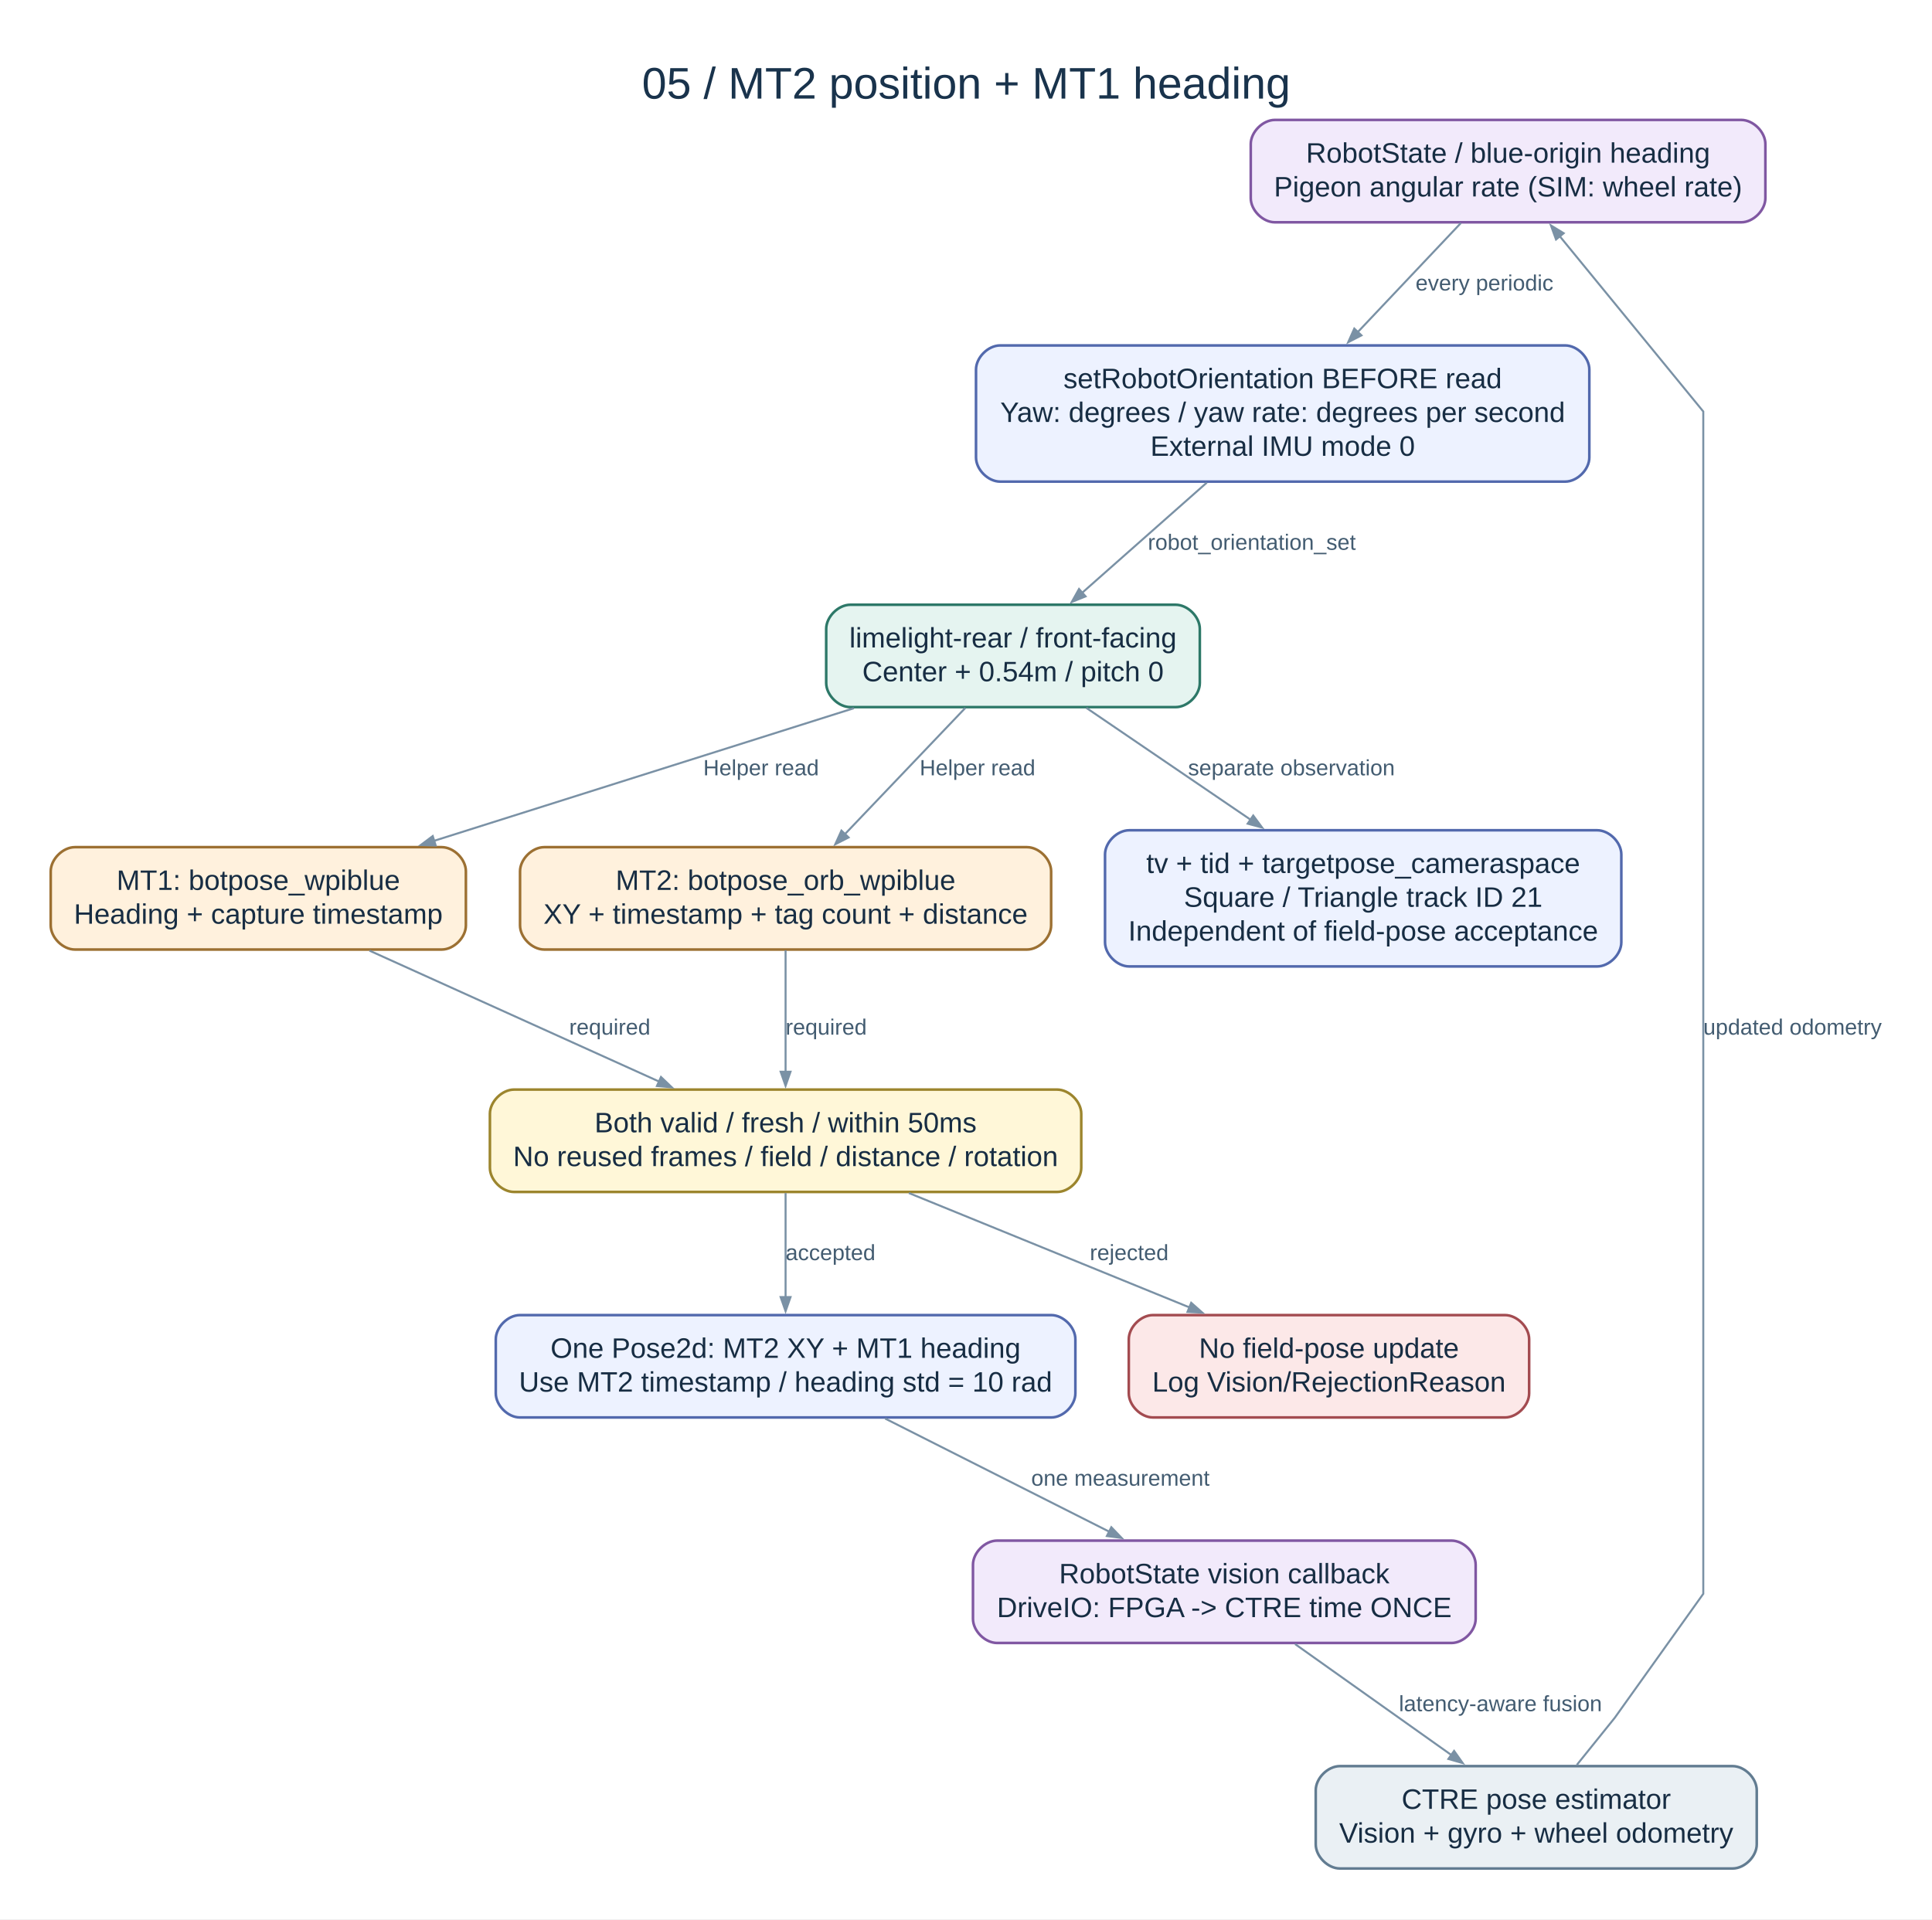
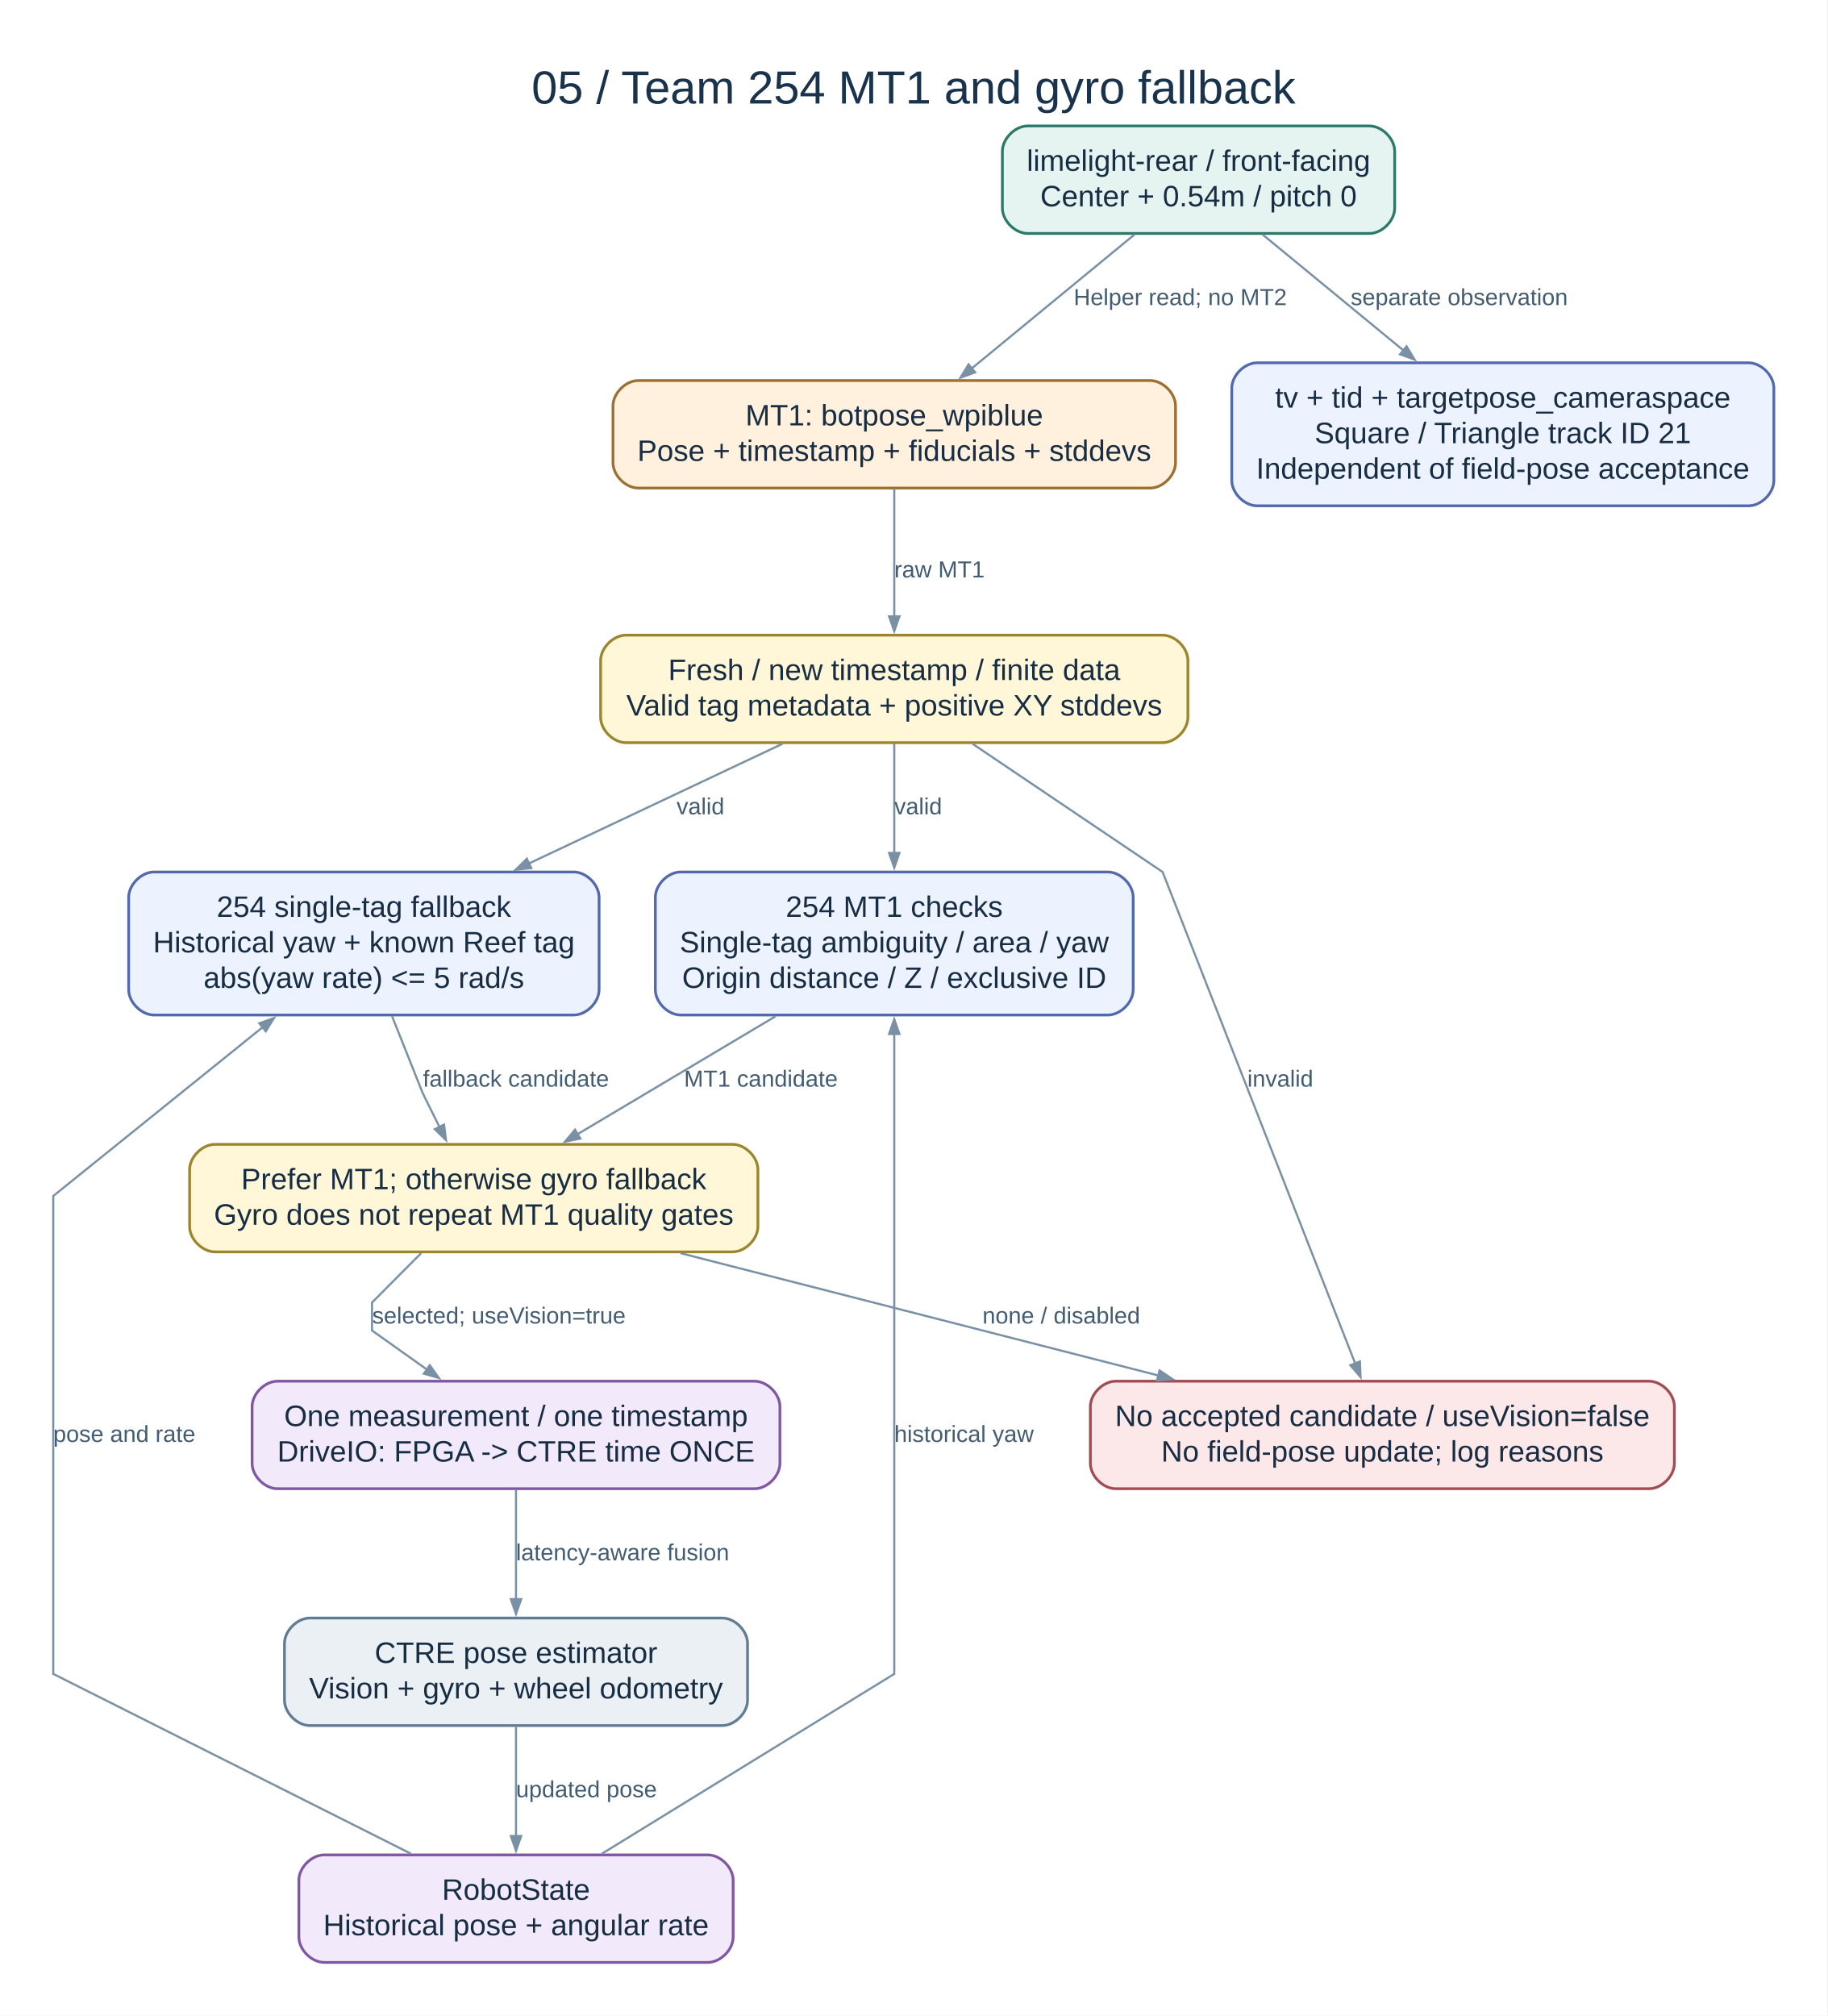
- <svg xmlns="http://www.w3.org/2000/svg" width="960pt" height="954pt" viewBox="0.00 0.00 960.00 954.00">
+ <svg xmlns="http://www.w3.org/2000/svg" width="865pt" height="954pt" viewBox="0.00 0.00 865.00 954.00">
  <g id="graph0" class="graph" transform="scale(1 1) rotate(0) translate(25.2 928.64)">
-     <polygon fill="white" stroke="none" points="-25.2,25.2 -25.2,-928.64 935.02,-928.64 935.02,25.2 -25.2,25.2" />
-     <text xml:space="preserve" text-anchor="middle" x="454.91" y="-879.64" font-family="Arial" font-size="22.00" fill="#19334c">05 / MT2 position + MT1 heading</text>
+     <polygon fill="white" stroke="none" points="-25.2,25.2 -25.2,-928.64 839.47,-928.64 839.47,25.2 -25.2,25.2" />
+     <text xml:space="preserve" text-anchor="middle" x="407.14" y="-879.64" font-family="Arial" font-size="22.00" fill="#19334c">05 / Team 254 MT1 and gyro fallback</text>
    <g id="node1" class="node">
-       <path fill="#f2eafb" stroke="#8057a2" stroke-width="1.3" d="M840.01,-869.04C840.01,-869.04 608.29,-869.04 608.29,-869.04 602.29,-869.04 596.29,-863.04 596.29,-857.04 596.29,-857.04 596.29,-830.16 596.29,-830.16 596.29,-824.16 602.29,-818.16 608.29,-818.16 608.29,-818.16 840.01,-818.16 840.01,-818.16 846.01,-818.16 852.01,-824.16 852.01,-830.16 852.01,-830.16 852.01,-857.04 852.01,-857.04 852.01,-863.04 846.01,-869.04 840.01,-869.04" />
-       <text xml:space="preserve" text-anchor="middle" x="724.15" y="-847.8" font-family="Arial" font-size="14.00" fill="#172d43">RobotState / blue-origin heading</text>
-       <text xml:space="preserve" text-anchor="middle" x="724.15" y="-831" font-family="Arial" font-size="14.00" fill="#172d43">Pigeon angular rate (SIM: wheel rate)</text>
+       <path fill="#e5f4f0" stroke="#2d7868" stroke-width="1.3" d="M622.83,-869.04C622.83,-869.04 461.17,-869.04 461.17,-869.04 455.17,-869.04 449.17,-863.04 449.17,-857.04 449.17,-857.04 449.17,-830.16 449.17,-830.16 449.17,-824.16 455.17,-818.16 461.17,-818.16 461.17,-818.16 622.83,-818.16 622.83,-818.16 628.83,-818.16 634.83,-824.16 634.83,-830.16 634.83,-830.16 634.83,-857.04 634.83,-857.04 634.83,-863.04 628.83,-869.04 622.83,-869.04" />
+       <text xml:space="preserve" text-anchor="middle" x="542" y="-847.8" font-family="Arial" font-size="14.00" fill="#172d43">limelight-rear / front-facing</text>
+       <text xml:space="preserve" text-anchor="middle" x="542" y="-831" font-family="Arial" font-size="14.00" fill="#172d43">Center + 0.54m / pitch 0</text>
    </g>
    <g id="node2" class="node">
-       <path fill="#edf2ff" stroke="#5269ad" stroke-width="1.3" d="M752.53,-756.96C752.53,-756.96 471.77,-756.96 471.77,-756.96 465.77,-756.96 459.77,-750.96 459.77,-744.96 459.77,-744.96 459.77,-701.28 459.77,-701.28 459.77,-695.28 465.77,-689.28 471.77,-689.28 471.77,-689.28 752.53,-689.28 752.53,-689.28 758.53,-689.28 764.53,-695.28 764.53,-701.28 764.53,-701.28 764.53,-744.96 764.53,-744.96 764.53,-750.96 758.53,-756.96 752.53,-756.96" />
-       <text xml:space="preserve" text-anchor="middle" x="612.15" y="-735.72" font-family="Arial" font-size="14.00" fill="#172d43">setRobotOrientation BEFORE read</text>
-       <text xml:space="preserve" text-anchor="middle" x="612.15" y="-718.92" font-family="Arial" font-size="14.00" fill="#172d43">Yaw: degrees / yaw rate: degrees per second</text>
-       <text xml:space="preserve" text-anchor="middle" x="612.15" y="-702.12" font-family="Arial" font-size="14.00" fill="#172d43">External IMU mode 0</text>
+       <path fill="#fff1dd" stroke="#9c7032" stroke-width="1.3" d="M519.11,-748.56C519.11,-748.56 276.89,-748.56 276.89,-748.56 270.89,-748.56 264.89,-742.56 264.89,-736.56 264.89,-736.56 264.89,-709.68 264.89,-709.68 264.89,-703.68 270.89,-697.68 276.89,-697.68 276.89,-697.68 519.11,-697.68 519.11,-697.68 525.11,-697.68 531.11,-703.68 531.11,-709.68 531.11,-709.68 531.11,-736.56 531.11,-736.56 531.11,-742.56 525.11,-748.56 519.11,-748.56" />
+       <text xml:space="preserve" text-anchor="middle" x="398" y="-727.32" font-family="Arial" font-size="14.00" fill="#172d43">MT1: botpose_wpiblue</text>
+       <text xml:space="preserve" text-anchor="middle" x="398" y="-710.52" font-family="Arial" font-size="14.00" fill="#172d43">Pose + timestamp + fiducials + stddevs</text>
    </g>
    <g id="edge1" class="edge">
-       <path fill="none" stroke="#7a91a5" d="M700.67,-817.76C685.8,-802.03 666.26,-781.35 649.31,-763.43" />
-       <polygon fill="#7a91a5" stroke="#7a91a5" points="651.3,-761.97 644.72,-758.57 647.74,-765.34 651.3,-761.97" />
-       <text xml:space="preserve" text-anchor="middle" x="712.42" y="-784.26" font-family="Arial" font-size="11.00" fill="#435c71">every periodic</text>
+       <path fill="none" stroke="#7a91a5" d="M511.81,-817.76C489.35,-799.28 458.57,-773.96 434.69,-754.31" />
+       <polygon fill="#7a91a5" stroke="#7a91a5" points="436.28,-752.44 429.32,-749.89 433.17,-756.23 436.28,-752.44" />
+       <text xml:space="preserve" text-anchor="middle" x="533.34" y="-784.26" font-family="Arial" font-size="11.00" fill="#435c71">Helper read; no MT2</text>
+     </g>
+     <g id="node10" class="node">
+       <path fill="#edf2ff" stroke="#5269ad" stroke-width="1.3" d="M802.27,-756.96C802.27,-756.96 569.73,-756.96 569.73,-756.96 563.73,-756.96 557.73,-750.96 557.73,-744.96 557.73,-744.96 557.73,-701.28 557.73,-701.28 557.73,-695.28 563.73,-689.28 569.73,-689.28 569.73,-689.28 802.27,-689.28 802.27,-689.28 808.27,-689.28 814.27,-695.28 814.27,-701.28 814.27,-701.28 814.27,-744.96 814.27,-744.96 814.27,-750.96 808.27,-756.96 802.27,-756.96" />
+       <text xml:space="preserve" text-anchor="middle" x="686" y="-735.72" font-family="Arial" font-size="14.00" fill="#172d43">tv + tid + targetpose_cameraspace</text>
+       <text xml:space="preserve" text-anchor="middle" x="686" y="-718.92" font-family="Arial" font-size="14.00" fill="#172d43">Square / Triangle track ID 21</text>
+       <text xml:space="preserve" text-anchor="middle" x="686" y="-702.12" font-family="Arial" font-size="14.00" fill="#172d43">Independent of field-pose acceptance</text>
+     </g>
+     <g id="edge14" class="edge">
+       <path fill="none" stroke="#7a91a5" d="M572.19,-817.76C591.55,-801.83 617.1,-780.81 639.07,-762.73" />
+       <polygon fill="#7a91a5" stroke="#7a91a5" points="640.45,-764.77 644.3,-758.43 637.34,-760.98 640.45,-764.77" />
+       <text xml:space="preserve" text-anchor="middle" x="665.37" y="-784.26" font-family="Arial" font-size="11.00" fill="#435c71">separate observation</text>
    </g>
    <g id="node3" class="node">
-       <path fill="#e5f4f0" stroke="#2d7868" stroke-width="1.3" d="M558.98,-628.08C558.98,-628.08 397.33,-628.08 397.33,-628.08 391.33,-628.08 385.33,-622.08 385.33,-616.08 385.33,-616.08 385.33,-589.2 385.33,-589.2 385.33,-583.2 391.33,-577.2 397.33,-577.2 397.33,-577.2 558.98,-577.2 558.98,-577.2 564.98,-577.2 570.98,-583.2 570.98,-589.2 570.98,-589.2 570.98,-616.08 570.98,-616.08 570.98,-622.08 564.98,-628.08 558.98,-628.08" />
-       <text xml:space="preserve" text-anchor="middle" x="478.15" y="-606.84" font-family="Arial" font-size="14.00" fill="#172d43">limelight-rear / front-facing</text>
-       <text xml:space="preserve" text-anchor="middle" x="478.15" y="-590.04" font-family="Arial" font-size="14.00" fill="#172d43">Center + 0.54m / pitch 0</text>
+       <path fill="#fff7d8" stroke="#9c852d" stroke-width="1.3" d="M524.96,-628.08C524.96,-628.08 271.04,-628.08 271.04,-628.08 265.04,-628.08 259.04,-622.08 259.04,-616.08 259.04,-616.08 259.04,-589.2 259.04,-589.2 259.04,-583.2 265.04,-577.2 271.04,-577.2 271.04,-577.2 524.96,-577.2 524.96,-577.2 530.96,-577.2 536.96,-583.2 536.96,-589.2 536.96,-589.2 536.96,-616.08 536.96,-616.08 536.96,-622.08 530.96,-628.08 524.96,-628.08" />
+       <text xml:space="preserve" text-anchor="middle" x="398" y="-606.84" font-family="Arial" font-size="14.00" fill="#172d43">Fresh / new timestamp / finite data</text>
+       <text xml:space="preserve" text-anchor="middle" x="398" y="-590.04" font-family="Arial" font-size="14.00" fill="#172d43">Valid tag metadata + positive XY stddevs</text>
    </g>
    <g id="edge2" class="edge">
-       <path fill="none" stroke="#7a91a5" d="M574.47,-688.8C555,-671.58 531.41,-650.73 512.45,-633.96" />
-       <polygon fill="#7a91a5" stroke="#7a91a5" points="514.21,-632.25 507.34,-629.45 510.96,-635.92 514.21,-632.25" />
-       <text xml:space="preserve" text-anchor="middle" x="596.83" y="-655.38" font-family="Arial" font-size="11.00" fill="#435c71">robot_orientation_set</text>
+       <path fill="none" stroke="#7a91a5" d="M398,-697.28C398,-679.75 398,-656.06 398,-636.89" />
+       <polygon fill="#7a91a5" stroke="#7a91a5" points="400.45,-636.96 398,-629.96 395.55,-636.96 400.45,-636.96" />
+       <text xml:space="preserve" text-anchor="middle" x="419.39" y="-655.38" font-family="Arial" font-size="11.00" fill="#435c71">raw MT1</text>
    </g>
    <g id="node4" class="node">
-       <path fill="#fff1dd" stroke="#9c7032" stroke-width="1.3" d="M194.3,-507.6C194.3,-507.6 12,-507.6 12,-507.6 6,-507.6 0,-501.6 0,-495.6 0,-495.6 0,-468.72 0,-468.72 0,-462.72 6,-456.72 12,-456.72 12,-456.72 194.3,-456.72 194.3,-456.72 200.3,-456.72 206.3,-462.72 206.3,-468.72 206.3,-468.72 206.3,-495.6 206.3,-495.6 206.3,-501.6 200.3,-507.6 194.3,-507.6" />
-       <text xml:space="preserve" text-anchor="middle" x="103.15" y="-486.36" font-family="Arial" font-size="14.00" fill="#172d43">MT1: botpose_wpiblue</text>
-       <text xml:space="preserve" text-anchor="middle" x="103.15" y="-469.56" font-family="Arial" font-size="14.00" fill="#172d43">Heading + capture timestamp</text>
+       <path fill="#edf2ff" stroke="#5269ad" stroke-width="1.3" d="M499.07,-516C499.07,-516 296.93,-516 296.93,-516 290.93,-516 284.93,-510 284.93,-504 284.93,-504 284.93,-460.32 284.93,-460.32 284.93,-454.32 290.93,-448.32 296.93,-448.32 296.93,-448.32 499.07,-448.32 499.07,-448.32 505.07,-448.32 511.07,-454.32 511.07,-460.32 511.07,-460.32 511.07,-504 511.07,-504 511.07,-510 505.07,-516 499.07,-516" />
+       <text xml:space="preserve" text-anchor="middle" x="398" y="-494.76" font-family="Arial" font-size="14.00" fill="#172d43">254 MT1 checks</text>
+       <text xml:space="preserve" text-anchor="middle" x="398" y="-477.96" font-family="Arial" font-size="14.00" fill="#172d43">Single-tag ambiguity / area / yaw</text>
+       <text xml:space="preserve" text-anchor="middle" x="398" y="-461.16" font-family="Arial" font-size="14.00" fill="#172d43">Origin distance / Z / exclusive ID</text>
    </g>
    <g id="edge3" class="edge">
-       <path fill="none" stroke="#7a91a5" d="M399.08,-576.66C337.98,-557.35 253.48,-530.65 190.41,-510.73" />
-       <polygon fill="#7a91a5" stroke="#7a91a5" points="191.29,-508.44 183.88,-508.67 189.82,-513.11 191.29,-508.44" />
-       <text xml:space="preserve" text-anchor="middle" x="352.98" y="-543.3" font-family="Arial" font-size="11.00" fill="#435c71">Helper read</text>
+       <path fill="none" stroke="#7a91a5" d="M398,-576.8C398,-561.76 398,-542.18 398,-524.82" />
+       <polygon fill="#7a91a5" stroke="#7a91a5" points="400.45,-525.02 398,-518.02 395.55,-525.02 400.45,-525.02" />
+       <text xml:space="preserve" text-anchor="middle" x="409.31" y="-543.3" font-family="Arial" font-size="11.00" fill="#435c71">valid</text>
    </g>
    <g id="node5" class="node">
-       <path fill="#fff1dd" stroke="#9c7032" stroke-width="1.3" d="M485.1,-507.6C485.1,-507.6 245.2,-507.6 245.2,-507.6 239.2,-507.6 233.2,-501.6 233.2,-495.6 233.2,-495.6 233.2,-468.72 233.2,-468.72 233.2,-462.72 239.2,-456.72 245.2,-456.72 245.2,-456.72 485.1,-456.72 485.1,-456.72 491.1,-456.72 497.1,-462.72 497.1,-468.72 497.1,-468.72 497.1,-495.6 497.1,-495.6 497.1,-501.6 491.1,-507.6 485.1,-507.6" />
-       <text xml:space="preserve" text-anchor="middle" x="365.15" y="-486.36" font-family="Arial" font-size="14.00" fill="#172d43">MT2: botpose_orb_wpiblue</text>
-       <text xml:space="preserve" text-anchor="middle" x="365.15" y="-469.56" font-family="Arial" font-size="14.00" fill="#172d43">XY + timestamp + tag count + distance</text>
+       <path fill="#edf2ff" stroke="#5269ad" stroke-width="1.3" d="M246.31,-516C246.31,-516 47.69,-516 47.69,-516 41.69,-516 35.69,-510 35.69,-504 35.69,-504 35.69,-460.32 35.69,-460.32 35.69,-454.32 41.69,-448.32 47.69,-448.32 47.69,-448.32 246.31,-448.32 246.31,-448.32 252.31,-448.32 258.31,-454.32 258.31,-460.32 258.31,-460.32 258.31,-504 258.31,-504 258.31,-510 252.31,-516 246.31,-516" />
+       <text xml:space="preserve" text-anchor="middle" x="147" y="-494.76" font-family="Arial" font-size="14.00" fill="#172d43">254 single-tag fallback</text>
+       <text xml:space="preserve" text-anchor="middle" x="147" y="-477.96" font-family="Arial" font-size="14.00" fill="#172d43">Historical yaw + known Reef tag</text>
+       <text xml:space="preserve" text-anchor="middle" x="147" y="-461.16" font-family="Arial" font-size="14.00" fill="#172d43">abs(yaw rate) &lt;= 5 rad/s</text>
    </g>
    <g id="edge4" class="edge">
-       <path fill="none" stroke="#7a91a5" d="M454.46,-576.8C437.06,-558.56 413.3,-533.65 394.67,-514.11" />
-       <polygon fill="#7a91a5" stroke="#7a91a5" points="396.46,-512.43 389.85,-509.06 392.91,-515.82 396.46,-512.43" />
-       <text xml:space="preserve" text-anchor="middle" x="460.51" y="-543.3" font-family="Arial" font-size="11.00" fill="#435c71">Helper read</text>
+       <path fill="none" stroke="#7a91a5" d="M345.08,-576.66C310.29,-560.24 264.16,-538.46 225.18,-520.06" />
+       <polygon fill="#7a91a5" stroke="#7a91a5" points="226.22,-517.85 218.85,-517.07 224.13,-522.28 226.22,-517.85" />
+       <text xml:space="preserve" text-anchor="middle" x="306.29" y="-543.3" font-family="Arial" font-size="11.00" fill="#435c71">valid</text>
    </g>
-     <g id="node10" class="node">
-       <path fill="#edf2ff" stroke="#5269ad" stroke-width="1.3" d="M768.43,-516C768.43,-516 535.88,-516 535.88,-516 529.88,-516 523.88,-510 523.88,-504 523.88,-504 523.88,-460.32 523.88,-460.32 523.88,-454.32 529.88,-448.32 535.88,-448.32 535.88,-448.32 768.43,-448.32 768.43,-448.32 774.43,-448.32 780.43,-454.32 780.43,-460.32 780.43,-460.32 780.43,-504 780.43,-504 780.43,-510 774.43,-516 768.43,-516" />
-       <text xml:space="preserve" text-anchor="middle" x="652.15" y="-494.76" font-family="Arial" font-size="14.00" fill="#172d43">tv + tid + targetpose_cameraspace</text>
-       <text xml:space="preserve" text-anchor="middle" x="652.15" y="-477.96" font-family="Arial" font-size="14.00" fill="#172d43">Square / Triangle track ID 21</text>
-       <text xml:space="preserve" text-anchor="middle" x="652.15" y="-461.16" font-family="Arial" font-size="14.00" fill="#172d43">Independent of field-pose acceptance</text>
+     <g id="node11" class="node">
+       <path fill="#fce8e8" stroke="#a34b50" stroke-width="1.3" d="M755.19,-275.04C755.19,-275.04 502.81,-275.04 502.81,-275.04 496.81,-275.04 490.81,-269.04 490.81,-263.04 490.81,-263.04 490.81,-236.16 490.81,-236.16 490.81,-230.16 496.81,-224.16 502.81,-224.16 502.81,-224.16 755.19,-224.16 755.19,-224.16 761.19,-224.16 767.19,-230.16 767.19,-236.16 767.19,-236.16 767.19,-263.04 767.19,-263.04 767.19,-269.04 761.19,-275.04 755.19,-275.04" />
+       <text xml:space="preserve" text-anchor="middle" x="629" y="-253.8" font-family="Arial" font-size="14.00" fill="#172d43">No accepted candidate / useVision=false</text>
+       <text xml:space="preserve" text-anchor="middle" x="629" y="-237" font-family="Arial" font-size="14.00" fill="#172d43">No field-pose update; log reasons</text>
+     </g>
+     <g id="edge5" class="edge">
+       <path fill="none" stroke="#7a91a5" d="M435.08,-576.64C472.56,-551.36 525,-516 525,-516 525,-516 588.35,-354.34 616.16,-283.36" />
+       <polygon fill="#7a91a5" stroke="#7a91a5" points="618.39,-284.39 618.66,-276.98 613.83,-282.6 618.39,-284.39" />
+       <text xml:space="preserve" text-anchor="middle" x="580.69" y="-414.42" font-family="Arial" font-size="11.00" fill="#435c71">invalid</text>
+     </g>
+     <g id="node7" class="node">
+       <path fill="#fff7d8" stroke="#9c852d" stroke-width="1.3" d="M321.47,-387.12C321.47,-387.12 76.53,-387.12 76.53,-387.12 70.53,-387.12 64.53,-381.12 64.53,-375.12 64.53,-375.12 64.53,-348.24 64.53,-348.24 64.53,-342.24 70.53,-336.24 76.53,-336.24 76.53,-336.24 321.47,-336.24 321.47,-336.24 327.47,-336.24 333.47,-342.24 333.47,-348.24 333.47,-348.24 333.47,-375.12 333.47,-375.12 333.47,-381.12 327.47,-387.12 321.47,-387.12" />
+       <text xml:space="preserve" text-anchor="middle" x="199" y="-365.88" font-family="Arial" font-size="14.00" fill="#172d43">Prefer MT1; otherwise gyro fallback</text>
+       <text xml:space="preserve" text-anchor="middle" x="199" y="-349.08" font-family="Arial" font-size="14.00" fill="#172d43">Gyro does not repeat MT1 quality gates</text>
+     </g>
+     <g id="edge8" class="edge">
+       <path fill="none" stroke="#7a91a5" d="M341.77,-447.68C312.21,-430.08 276.32,-408.71 247.92,-391.81" />
+       <polygon fill="#7a91a5" stroke="#7a91a5" points="249.44,-389.86 242.17,-388.38 246.93,-394.07 249.44,-389.86" />
+       <text xml:space="preserve" text-anchor="middle" x="334.88" y="-414.42" font-family="Arial" font-size="11.00" fill="#435c71">MT1 candidate</text>
+     </g>
+     <g id="edge9" class="edge">
+       <path fill="none" stroke="#7a91a5" d="M160.32,-447.78C167.51,-429.74 174.94,-411.12 174.94,-411.12 174.94,-411.12 178.44,-404.07 182.77,-395.35" />
+       <polygon fill="#7a91a5" stroke="#7a91a5" points="184.95,-396.47 185.87,-389.11 180.57,-394.29 184.95,-396.47" />
+       <text xml:space="preserve" text-anchor="middle" x="218.97" y="-414.42" font-family="Arial" font-size="11.00" fill="#435c71">fallback candidate</text>
+     </g>
+     <g id="node6" class="node">
+       <path fill="#f2eafb" stroke="#8057a2" stroke-width="1.3" d="M309.76,-50.88C309.76,-50.88 128.24,-50.88 128.24,-50.88 122.24,-50.88 116.24,-44.88 116.24,-38.88 116.24,-38.88 116.24,-12 116.24,-12 116.24,-6 122.24,0 128.24,0 128.24,0 309.76,0 309.76,0 315.76,0 321.76,-6 321.76,-12 321.76,-12 321.76,-38.88 321.76,-38.88 321.76,-44.88 315.76,-50.88 309.76,-50.88" />
+       <text xml:space="preserve" text-anchor="middle" x="219" y="-29.64" font-family="Arial" font-size="14.00" fill="#172d43">RobotState</text>
+       <text xml:space="preserve" text-anchor="middle" x="219" y="-12.84" font-family="Arial" font-size="14.00" fill="#172d43">Historical pose + angular rate</text>
+     </g>
+     <g id="edge6" class="edge">
+       <path fill="none" stroke="#7a91a5" d="M259.62,-51.42C312.43,-83.9 398,-136.52 398,-136.52 398,-362.68 398,-362.68 398,-362.68 398,-362.68 398,-405.27 398,-439.38" />
+       <polygon fill="#7a91a5" stroke="#7a91a5" points="395.55,-439.33 398,-446.33 400.45,-439.33 395.55,-439.33" />
+       <text xml:space="preserve" text-anchor="middle" x="431.01" y="-246.3" font-family="Arial" font-size="11.00" fill="#435c71">historical yaw</text>
+     </g>
+     <g id="edge7" class="edge">
+       <path fill="none" stroke="#7a91a5" d="M169.31,-51.42C104.69,-83.9 0,-136.52 0,-136.52 0,-362.68 0,-362.68 0,-362.68 0,-362.68 56.26,-408.02 99.17,-442.61" />
+       <polygon fill="#7a91a5" stroke="#7a91a5" points="97.5,-444.41 104.48,-446.89 100.57,-440.59 97.5,-444.41" />
+       <text xml:space="preserve" text-anchor="middle" x="33.64" y="-246.3" font-family="Arial" font-size="11.00" fill="#435c71">pose and rate</text>
+     </g>
+     <g id="node8" class="node">
+       <path fill="#f2eafb" stroke="#8057a2" stroke-width="1.3" d="M331.89,-275.04C331.89,-275.04 106.11,-275.04 106.11,-275.04 100.11,-275.04 94.11,-269.04 94.11,-263.04 94.11,-263.04 94.11,-236.16 94.11,-236.16 94.11,-230.16 100.11,-224.16 106.11,-224.16 106.11,-224.16 331.89,-224.16 331.89,-224.16 337.89,-224.16 343.89,-230.16 343.89,-236.16 343.89,-236.16 343.89,-263.04 343.89,-263.04 343.89,-269.04 337.89,-275.04 331.89,-275.04" />
+       <text xml:space="preserve" text-anchor="middle" x="219" y="-253.8" font-family="Arial" font-size="14.00" fill="#172d43">One measurement / one timestamp</text>
+       <text xml:space="preserve" text-anchor="middle" x="219" y="-237" font-family="Arial" font-size="14.00" fill="#172d43">DriveIO: FPGA -&gt; CTRE time ONCE</text>
+     </g>
+     <g id="edge10" class="edge">
+       <path fill="none" stroke="#7a91a5" d="M174.08,-335.61C162.32,-323.79 150.84,-312.24 150.84,-312.24 150.84,-312.24 150.84,-299.04 150.84,-299.04 150.84,-299.04 163.06,-290.35 177.15,-280.34" />
+       <polygon fill="#7a91a5" stroke="#7a91a5" points="178.2,-282.6 182.49,-276.55 175.36,-278.61 178.2,-282.6" />
+       <text xml:space="preserve" text-anchor="middle" x="210.92" y="-302.34" font-family="Arial" font-size="11.00" fill="#435c71">selected; useVision=true</text>
+     </g>
+     <g id="edge11" class="edge">
+       <path fill="none" stroke="#7a91a5" d="M296.84,-335.63C364.38,-318.34 454.11,-295.37 523.29,-277.66" />
+       <polygon fill="#7a91a5" stroke="#7a91a5" points="523.55,-280.12 529.72,-276.01 522.33,-275.38 523.55,-280.12" />
+       <text xml:space="preserve" text-anchor="middle" x="477.05" y="-302.34" font-family="Arial" font-size="11.00" fill="#435c71">none / disabled</text>
+     </g>
+     <g id="node9" class="node">
+       <path fill="#eaf0f4" stroke="#627c91" stroke-width="1.3" d="M316.57,-162.96C316.57,-162.96 121.43,-162.96 121.43,-162.96 115.43,-162.96 109.43,-156.96 109.43,-150.96 109.43,-150.96 109.43,-124.08 109.43,-124.08 109.43,-118.08 115.43,-112.08 121.43,-112.08 121.43,-112.08 316.57,-112.08 316.57,-112.08 322.57,-112.08 328.57,-118.08 328.57,-124.08 328.57,-124.08 328.57,-150.96 328.57,-150.96 328.57,-156.96 322.57,-162.96 316.57,-162.96" />
+       <text xml:space="preserve" text-anchor="middle" x="219" y="-141.72" font-family="Arial" font-size="14.00" fill="#172d43">CTRE pose estimator</text>
+       <text xml:space="preserve" text-anchor="middle" x="219" y="-124.92" font-family="Arial" font-size="14.00" fill="#172d43">Vision + gyro + wheel odometry</text>
    </g>
    <g id="edge12" class="edge">
-       <path fill="none" stroke="#7a91a5" d="M514.63,-576.8C538.33,-560.66 569.69,-539.31 596.47,-521.07" />
-       <polygon fill="#7a91a5" stroke="#7a91a5" points="597.52,-523.32 601.93,-517.36 594.76,-519.27 597.52,-523.32" />
-       <text xml:space="preserve" text-anchor="middle" x="616.52" y="-543.3" font-family="Arial" font-size="11.00" fill="#435c71">separate observation</text>
+       <path fill="none" stroke="#7a91a5" d="M219,-223.62C219,-208.28 219,-188.44 219,-171.78" />
+       <polygon fill="#7a91a5" stroke="#7a91a5" points="221.45,-171.91 219,-164.91 216.55,-171.91 221.45,-171.91" />
+       <text xml:space="preserve" text-anchor="middle" x="269.44" y="-190.26" font-family="Arial" font-size="11.00" fill="#435c71">latency-aware fusion</text>
    </g>
-     <g id="node6" class="node">
-       <path fill="#fff7d8" stroke="#9c852d" stroke-width="1.3" d="M500.07,-387.12C500.07,-387.12 230.23,-387.12 230.23,-387.12 224.23,-387.12 218.23,-381.12 218.23,-375.12 218.23,-375.12 218.23,-348.24 218.23,-348.24 218.23,-342.24 224.23,-336.24 230.23,-336.24 230.23,-336.24 500.07,-336.24 500.07,-336.24 506.07,-336.24 512.07,-342.24 512.07,-348.24 512.07,-348.24 512.07,-375.12 512.07,-375.12 512.07,-381.12 506.07,-387.12 500.07,-387.12" />
-       <text xml:space="preserve" text-anchor="middle" x="365.15" y="-365.88" font-family="Arial" font-size="14.00" fill="#172d43">Both valid / fresh / within 50ms</text>
-       <text xml:space="preserve" text-anchor="middle" x="365.15" y="-349.08" font-family="Arial" font-size="14.00" fill="#172d43">No reused frames / field / distance / rotation</text>
-     </g>
-     <g id="edge5" class="edge">
-       <path fill="none" stroke="#7a91a5" d="M158.4,-456.18C200.46,-437.16 258.4,-410.95 302.25,-391.13" />
-       <polygon fill="#7a91a5" stroke="#7a91a5" points="303.24,-393.37 308.61,-388.25 301.22,-388.9 303.24,-393.37" />
-       <text xml:space="preserve" text-anchor="middle" x="277.8" y="-414.42" font-family="Arial" font-size="11.00" fill="#435c71">required</text>
-     </g>
-     <g id="edge6" class="edge">
-       <path fill="none" stroke="#7a91a5" d="M365.15,-456.32C365.15,-438.79 365.15,-415.1 365.15,-395.93" />
-       <polygon fill="#7a91a5" stroke="#7a91a5" points="367.6,-396 365.15,-389 362.7,-396 367.6,-396" />
-       <text xml:space="preserve" text-anchor="middle" x="385.33" y="-414.42" font-family="Arial" font-size="11.00" fill="#435c71">required</text>
-     </g>
-     <g id="node7" class="node">
-       <path fill="#edf2ff" stroke="#5269ad" stroke-width="1.3" d="M497.15,-275.04C497.15,-275.04 233.15,-275.04 233.15,-275.04 227.15,-275.04 221.15,-269.04 221.15,-263.04 221.15,-263.04 221.15,-236.16 221.15,-236.16 221.15,-230.16 227.15,-224.16 233.15,-224.16 233.15,-224.16 497.15,-224.16 497.15,-224.16 503.15,-224.16 509.15,-230.16 509.15,-236.16 509.15,-236.16 509.15,-263.04 509.15,-263.04 509.15,-269.04 503.15,-275.04 497.15,-275.04" />
-       <text xml:space="preserve" text-anchor="middle" x="365.15" y="-253.8" font-family="Arial" font-size="14.00" fill="#172d43">One Pose2d: MT2 XY + MT1 heading</text>
-       <text xml:space="preserve" text-anchor="middle" x="365.15" y="-237" font-family="Arial" font-size="14.00" fill="#172d43">Use MT2 timestamp / heading std = 10 rad</text>
-     </g>
-     <g id="edge7" class="edge">
-       <path fill="none" stroke="#7a91a5" d="M365.15,-335.7C365.15,-320.36 365.15,-300.52 365.15,-283.86" />
-       <polygon fill="#7a91a5" stroke="#7a91a5" points="367.6,-283.99 365.15,-276.99 362.7,-283.99 367.6,-283.99" />
-       <text xml:space="preserve" text-anchor="middle" x="387.47" y="-302.34" font-family="Arial" font-size="11.00" fill="#435c71">accepted</text>
-     </g>
-     <g id="node11" class="node">
-       <path fill="#fce8e8" stroke="#a34b50" stroke-width="1.3" d="M722.62,-275.04C722.62,-275.04 547.69,-275.04 547.69,-275.04 541.69,-275.04 535.69,-269.04 535.69,-263.04 535.69,-263.04 535.69,-236.16 535.69,-236.16 535.69,-230.16 541.69,-224.16 547.69,-224.16 547.69,-224.16 722.62,-224.16 722.62,-224.16 728.62,-224.16 734.62,-230.16 734.62,-236.16 734.62,-236.16 734.62,-263.04 734.62,-263.04 734.62,-269.04 728.62,-275.04 722.62,-275.04" />
-       <text xml:space="preserve" text-anchor="middle" x="635.15" y="-253.8" font-family="Arial" font-size="14.00" fill="#172d43">No field-pose update</text>
-       <text xml:space="preserve" text-anchor="middle" x="635.15" y="-237" font-family="Arial" font-size="14.00" fill="#172d43">Log Vision/RejectionReason</text>
-     </g>
-     <g id="edge8" class="edge">
-       <path fill="none" stroke="#7a91a5" d="M426.42,-335.7C467.96,-318.77 522.93,-296.35 566.03,-278.78" />
-       <polygon fill="#7a91a5" stroke="#7a91a5" points="566.7,-281.15 572.26,-276.24 564.85,-276.62 566.7,-281.15" />
-       <text xml:space="preserve" text-anchor="middle" x="535.88" y="-302.34" font-family="Arial" font-size="11.00" fill="#435c71">rejected</text>
-     </g>
-     <g id="node8" class="node">
-       <path fill="#f2eafb" stroke="#8057a2" stroke-width="1.3" d="M696.05,-162.96C696.05,-162.96 470.26,-162.96 470.26,-162.96 464.26,-162.96 458.26,-156.96 458.26,-150.96 458.26,-150.96 458.26,-124.08 458.26,-124.08 458.26,-118.08 464.26,-112.08 470.26,-112.08 470.26,-112.08 696.05,-112.08 696.05,-112.08 702.05,-112.08 708.05,-118.08 708.05,-124.08 708.05,-124.08 708.05,-150.96 708.05,-150.96 708.05,-156.96 702.05,-162.96 696.05,-162.96" />
-       <text xml:space="preserve" text-anchor="middle" x="583.15" y="-141.72" font-family="Arial" font-size="14.00" fill="#172d43">RobotState vision callback</text>
-       <text xml:space="preserve" text-anchor="middle" x="583.15" y="-124.92" font-family="Arial" font-size="14.00" fill="#172d43">DriveIO: FPGA -&gt; CTRE time ONCE</text>
-     </g>
-     <g id="edge9" class="edge">
-       <path fill="none" stroke="#7a91a5" d="M414.62,-223.62C447.81,-206.86 491.62,-184.74 526.26,-167.25" />
-       <polygon fill="#7a91a5" stroke="#7a91a5" points="527.01,-169.61 532.15,-164.27 524.8,-165.24 527.01,-169.61" />
-       <text xml:space="preserve" text-anchor="middle" x="531.53" y="-190.26" font-family="Arial" font-size="11.00" fill="#435c71">one measurement</text>
-     </g>
-     <g id="node9" class="node">
-       <path fill="#eaf0f4" stroke="#627c91" stroke-width="1.3" d="M835.72,-50.88C835.72,-50.88 640.58,-50.88 640.58,-50.88 634.58,-50.88 628.58,-44.88 628.58,-38.88 628.58,-38.88 628.58,-12 628.58,-12 628.58,-6 634.58,0 640.58,0 640.58,0 835.72,0 835.72,0 841.72,0 847.72,-6 847.72,-12 847.72,-12 847.72,-38.88 847.72,-38.88 847.72,-44.88 841.72,-50.88 835.72,-50.88" />
-       <text xml:space="preserve" text-anchor="middle" x="738.15" y="-29.64" font-family="Arial" font-size="14.00" fill="#172d43">CTRE pose estimator</text>
-       <text xml:space="preserve" text-anchor="middle" x="738.15" y="-12.84" font-family="Arial" font-size="14.00" fill="#172d43">Vision + gyro + wheel odometry</text>
-     </g>
-     <g id="edge10" class="edge">
-       <path fill="none" stroke="#7a91a5" d="M618.32,-111.54C641.43,-95.13 671.77,-73.58 696.15,-56.27" />
-       <polygon fill="#7a91a5" stroke="#7a91a5" points="697.33,-58.44 701.62,-52.39 694.49,-54.44 697.33,-58.44" />
-       <text xml:space="preserve" text-anchor="middle" x="720.38" y="-78.18" font-family="Arial" font-size="11.00" fill="#435c71">latency-aware fusion</text>
-     </g>
-     <g id="edge11" class="edge">
-       <path fill="none" stroke="#7a91a5" d="M758.34,-51.51C767.85,-63.33 777.15,-74.88 777.15,-74.88 777.15,-74.88 821.15,-136.52 821.15,-136.52 821.15,-724.12 821.15,-724.12 821.15,-724.12 821.15,-724.12 778.42,-776.32 749.68,-811.42" />
-       <polygon fill="#7a91a5" stroke="#7a91a5" points="747.98,-809.62 745.45,-816.59 751.78,-812.73 747.98,-809.62" />
-       <text xml:space="preserve" text-anchor="middle" x="865.49" y="-414.42" font-family="Arial" font-size="11.00" fill="#435c71">updated odometry</text>
+     <g id="edge13" class="edge">
+       <path fill="none" stroke="#7a91a5" d="M219,-111.54C219,-96.2 219,-76.36 219,-59.7" />
+       <polygon fill="#7a91a5" stroke="#7a91a5" points="221.45,-59.83 219,-52.83 216.55,-59.83 221.45,-59.83" />
+       <text xml:space="preserve" text-anchor="middle" x="252.34" y="-78.18" font-family="Arial" font-size="11.00" fill="#435c71">updated pose</text>
    </g>
  </g>
</svg>
